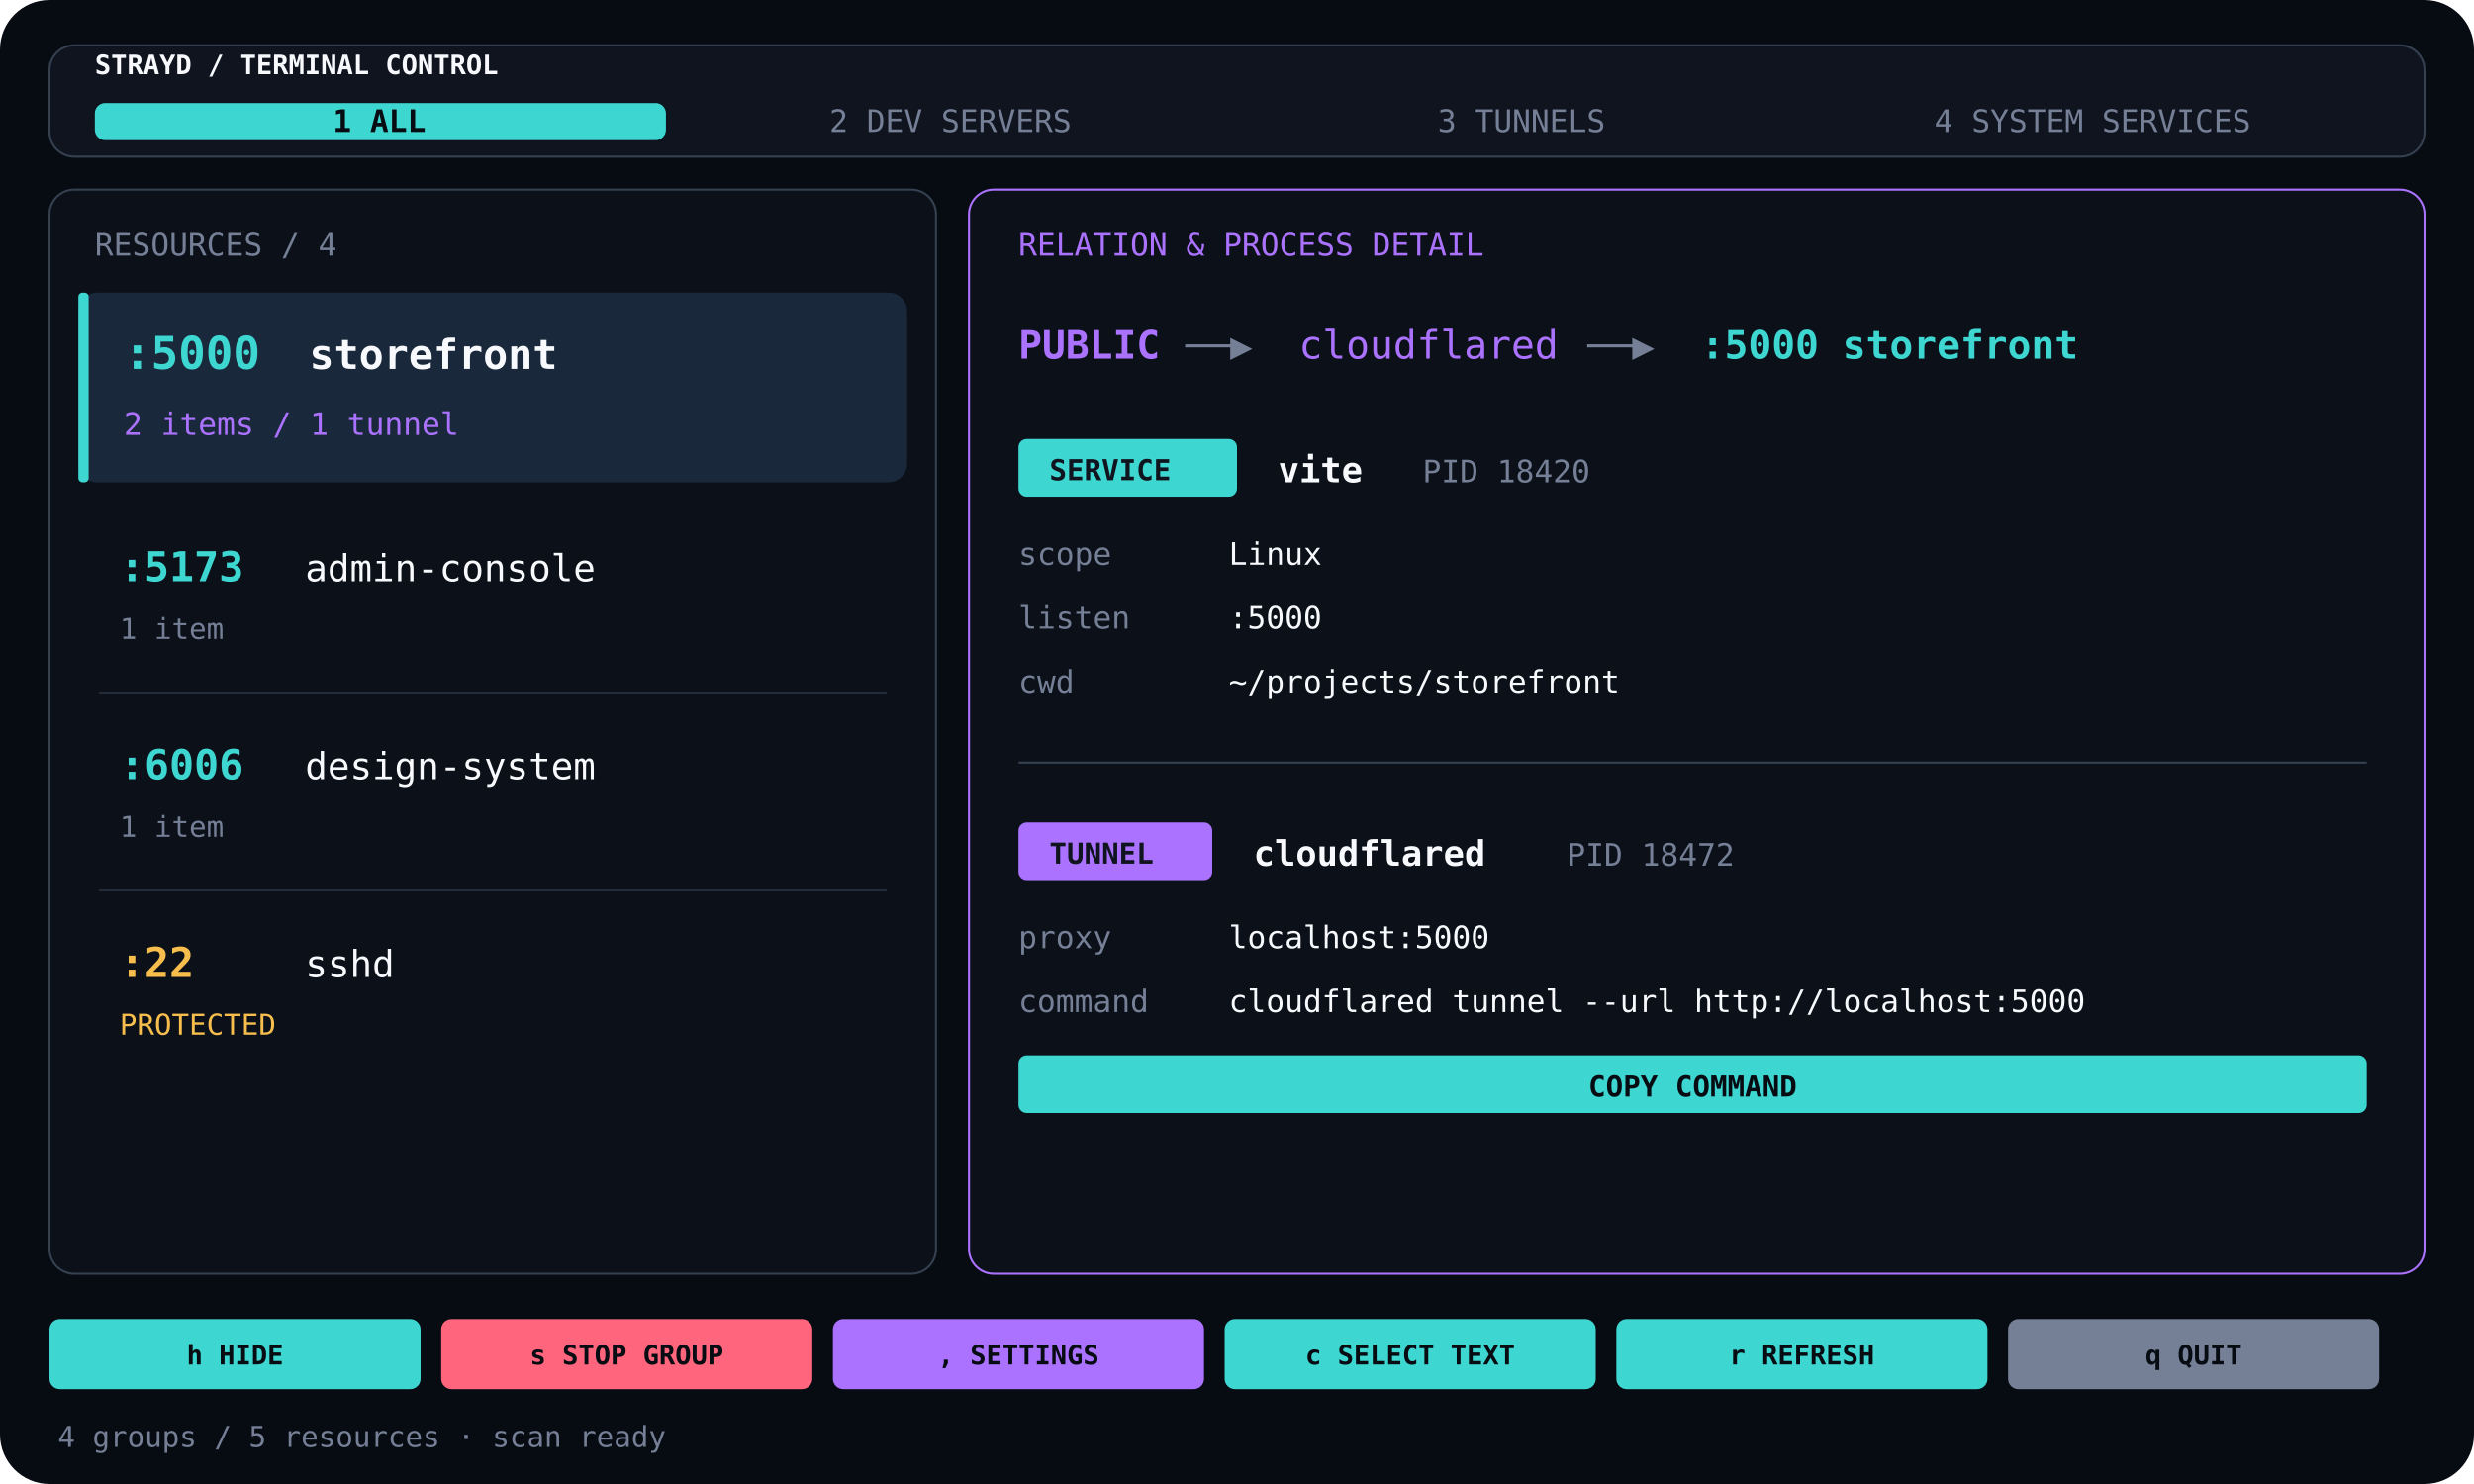
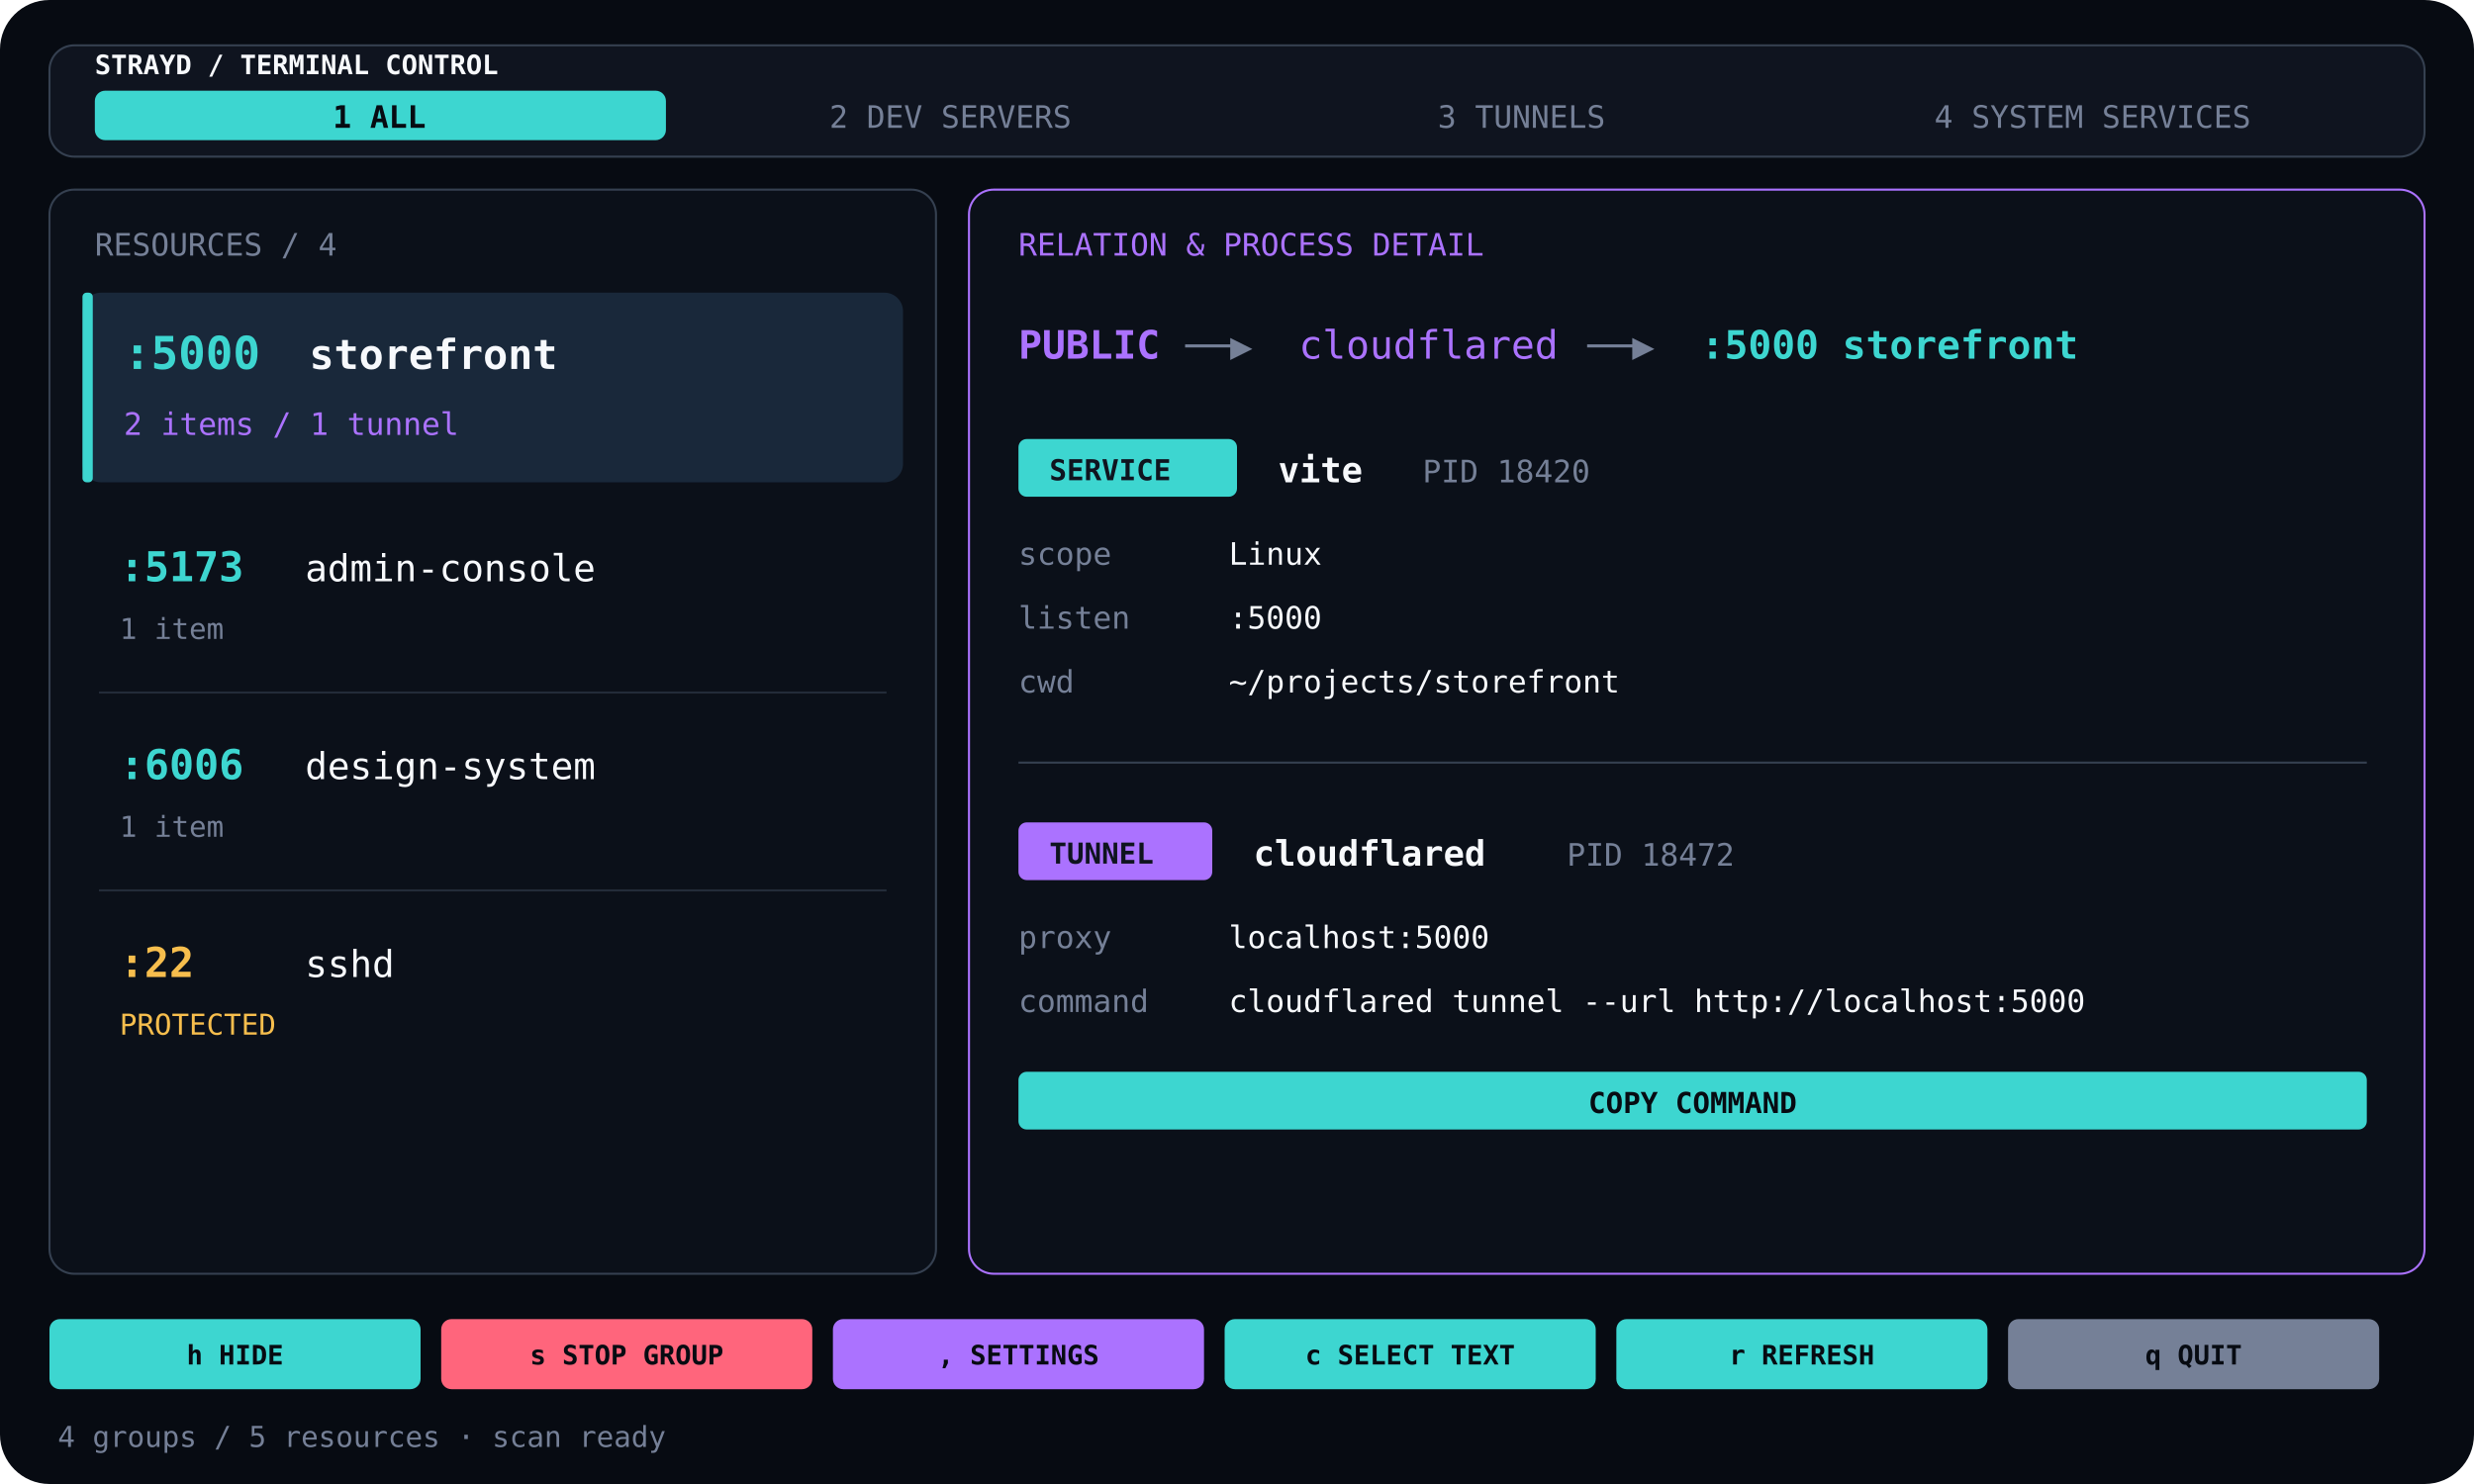
<svg xmlns="http://www.w3.org/2000/svg" width="1200" height="720" viewBox="0 0 1200 720" role="img" aria-labelledby="title desc">
  <rect width="1200" height="720" rx="24" fill="#070b12" />
  <rect x="24" y="22" width="1152" height="54" rx="12" fill="#0f141f" stroke="#354050" />
  <text x="46" y="36" fill="#f7f9fc" font-family="ui-monospace, SFMono-Regular, Menlo, Consolas, monospace" font-size="13" font-weight="700">STRAYD / TERMINAL CONTROL</text>
-   <rect x="46" y="50" width="277" height="18" rx="5" fill="#3dd6d0" />
-   <text x="184" y="64" text-anchor="middle" fill="#070b12" font-family="ui-monospace, SFMono-Regular, Menlo, Consolas, monospace" font-size="15" font-weight="700">1   ALL</text>
-   <text x="461" y="64" text-anchor="middle" fill="#758097" font-family="ui-monospace, SFMono-Regular, Menlo, Consolas, monospace" font-size="15">2   DEV SERVERS</text>
-   <text x="738" y="64" text-anchor="middle" fill="#758097" font-family="ui-monospace, SFMono-Regular, Menlo, Consolas, monospace" font-size="15">3   TUNNELS</text>
-   <text x="1015" y="64" text-anchor="middle" fill="#758097" font-family="ui-monospace, SFMono-Regular, Menlo, Consolas, monospace" font-size="15">4   SYSTEM SERVICES</text>
+   <rect x="46" y="44" width="277" height="24" rx="5" fill="#3dd6d0" />
+   <text x="184" y="62" text-anchor="middle" fill="#070b12" font-family="ui-monospace, SFMono-Regular, Menlo, Consolas, monospace" font-size="15" font-weight="700">1   ALL</text>
+   <text x="461" y="62" text-anchor="middle" fill="#758097" font-family="ui-monospace, SFMono-Regular, Menlo, Consolas, monospace" font-size="15">2   DEV SERVERS</text>
+   <text x="738" y="62" text-anchor="middle" fill="#758097" font-family="ui-monospace, SFMono-Regular, Menlo, Consolas, monospace" font-size="15">3   TUNNELS</text>
+   <text x="1015" y="62" text-anchor="middle" fill="#758097" font-family="ui-monospace, SFMono-Regular, Menlo, Consolas, monospace" font-size="15">4   SYSTEM SERVICES</text>
  <rect x="24" y="92" width="430" height="526" rx="12" fill="#0b1019" stroke="#354050" />
  <text x="46" y="124" fill="#758097" font-family="ui-monospace, SFMono-Regular, Menlo, Consolas, monospace" font-size="15">RESOURCES / 4</text>
-   <rect x="38" y="142" width="402" height="92" rx="9" fill="#19283a" />
-   <rect x="38" y="142" width="5" height="92" rx="2" fill="#3dd6d0" />
+   <rect x="40" y="142" width="398" height="92" rx="9" fill="#19283a" />
+   <rect x="40" y="142" width="5" height="92" rx="2" fill="#3dd6d0" />
  <text x="60" y="179" fill="#3dd6d0" font-family="ui-monospace, SFMono-Regular, Menlo, Consolas, monospace" font-size="22" font-weight="700">:5000</text>
  <text x="150" y="179" fill="#f7f9fc" font-family="ui-monospace, SFMono-Regular, Menlo, Consolas, monospace" font-size="20" font-weight="700">storefront</text>
  <text x="60" y="211" fill="#ab72ff" font-family="ui-monospace, SFMono-Regular, Menlo, Consolas, monospace" font-size="15">2 items / 1 tunnel</text>
  <text x="58" y="282" fill="#3dd6d0" font-family="ui-monospace, SFMono-Regular, Menlo, Consolas, monospace" font-size="20" font-weight="700">:5173</text>
  <text x="148" y="282" fill="#f7f9fc" font-family="ui-monospace, SFMono-Regular, Menlo, Consolas, monospace" font-size="18">admin-console</text>
  <text x="58" y="310" fill="#758097" font-family="ui-monospace, SFMono-Regular, Menlo, Consolas, monospace" font-size="14">1 item</text>
  <line x1="48" y1="336" x2="430" y2="336" stroke="#232c39" />
  <text x="58" y="378" fill="#3dd6d0" font-family="ui-monospace, SFMono-Regular, Menlo, Consolas, monospace" font-size="20" font-weight="700">:6006</text>
  <text x="148" y="378" fill="#f7f9fc" font-family="ui-monospace, SFMono-Regular, Menlo, Consolas, monospace" font-size="18">design-system</text>
  <text x="58" y="406" fill="#758097" font-family="ui-monospace, SFMono-Regular, Menlo, Consolas, monospace" font-size="14">1 item</text>
  <line x1="48" y1="432" x2="430" y2="432" stroke="#232c39" />
  <text x="58" y="474" fill="#f7be4d" font-family="ui-monospace, SFMono-Regular, Menlo, Consolas, monospace" font-size="20" font-weight="700">:22</text>
  <text x="148" y="474" fill="#f7f9fc" font-family="ui-monospace, SFMono-Regular, Menlo, Consolas, monospace" font-size="18">sshd</text>
  <text x="58" y="502" fill="#f7be4d" font-family="ui-monospace, SFMono-Regular, Menlo, Consolas, monospace" font-size="14">PROTECTED</text>
  <rect x="470" y="92" width="706" height="526" rx="12" fill="#0b1019" stroke="#ab72ff" />
  <text x="494" y="124" fill="#ab72ff" font-family="ui-monospace, SFMono-Regular, Menlo, Consolas, monospace" font-size="15">RELATION &amp; PROCESS DETAIL</text>
  <text x="494" y="174" fill="#ab72ff" font-family="ui-monospace, SFMono-Regular, Menlo, Consolas, monospace" font-size="19" font-weight="700">PUBLIC</text>
  <text x="575" y="174" fill="#758097" font-family="ui-monospace, SFMono-Regular, Menlo, Consolas, monospace" font-size="18">──▶</text>
  <text x="630" y="174" fill="#ab72ff" font-family="ui-monospace, SFMono-Regular, Menlo, Consolas, monospace" font-size="19">cloudflared</text>
  <text x="770" y="174" fill="#758097" font-family="ui-monospace, SFMono-Regular, Menlo, Consolas, monospace" font-size="18">──▶</text>
  <text x="825" y="174" fill="#3dd6d0" font-family="ui-monospace, SFMono-Regular, Menlo, Consolas, monospace" font-size="19" font-weight="700">:5000 storefront</text>
  <rect x="494" y="213" width="106" height="28" rx="4" fill="#3dd6d0" />
  <text x="509" y="233" fill="#0f141f" font-family="ui-monospace, SFMono-Regular, Menlo, Consolas, monospace" font-size="14" font-weight="700">SERVICE</text>
  <text x="620" y="234" fill="#f7f9fc" font-family="ui-monospace, SFMono-Regular, Menlo, Consolas, monospace" font-size="17" font-weight="700">vite</text>
  <text x="690" y="234" fill="#758097" font-family="ui-monospace, SFMono-Regular, Menlo, Consolas, monospace" font-size="15">PID 18420</text>
  <text x="494" y="274" fill="#758097" font-family="ui-monospace, SFMono-Regular, Menlo, Consolas, monospace" font-size="15">scope</text>
  <text x="596" y="274" fill="#f7f9fc" font-family="ui-monospace, SFMono-Regular, Menlo, Consolas, monospace" font-size="15">Linux</text>
  <text x="494" y="305" fill="#758097" font-family="ui-monospace, SFMono-Regular, Menlo, Consolas, monospace" font-size="15">listen</text>
  <text x="596" y="305" fill="#f7f9fc" font-family="ui-monospace, SFMono-Regular, Menlo, Consolas, monospace" font-size="15">:5000</text>
  <text x="494" y="336" fill="#758097" font-family="ui-monospace, SFMono-Regular, Menlo, Consolas, monospace" font-size="15">cwd</text>
  <text x="596" y="336" fill="#f7f9fc" font-family="ui-monospace, SFMono-Regular, Menlo, Consolas, monospace" font-size="15">~/projects/storefront</text>
  <line x1="494" y1="370" x2="1148" y2="370" stroke="#354050" />
  <rect x="494" y="399" width="94" height="28" rx="4" fill="#ab72ff" />
  <text x="509" y="419" fill="#0f141f" font-family="ui-monospace, SFMono-Regular, Menlo, Consolas, monospace" font-size="14" font-weight="700">TUNNEL</text>
  <text x="608" y="420" fill="#f7f9fc" font-family="ui-monospace, SFMono-Regular, Menlo, Consolas, monospace" font-size="17" font-weight="700">cloudflared</text>
  <text x="760" y="420" fill="#758097" font-family="ui-monospace, SFMono-Regular, Menlo, Consolas, monospace" font-size="15">PID 18472</text>
  <text x="494" y="460" fill="#758097" font-family="ui-monospace, SFMono-Regular, Menlo, Consolas, monospace" font-size="15">proxy</text>
  <text x="596" y="460" fill="#f7f9fc" font-family="ui-monospace, SFMono-Regular, Menlo, Consolas, monospace" font-size="15">localhost:5000</text>
  <text x="494" y="491" fill="#758097" font-family="ui-monospace, SFMono-Regular, Menlo, Consolas, monospace" font-size="15">command</text>
  <text x="596" y="491" fill="#f7f9fc" font-family="ui-monospace, SFMono-Regular, Menlo, Consolas, monospace" font-size="15">cloudflared tunnel --url http://localhost:5000</text>
-   <rect x="494" y="512" width="654" height="28" rx="4" fill="#3dd6d0" />
-   <text x="821" y="532" text-anchor="middle" fill="#070b12" font-family="ui-monospace, SFMono-Regular, Menlo, Consolas, monospace" font-size="14" font-weight="700">COPY COMMAND</text>
+   <rect x="494" y="520" width="654" height="28" rx="4" fill="#3dd6d0" />
+   <text x="821" y="540" text-anchor="middle" fill="#070b12" font-family="ui-monospace, SFMono-Regular, Menlo, Consolas, monospace" font-size="14" font-weight="700">COPY COMMAND</text>
  <rect x="24" y="640" width="180" height="34" rx="5" fill="#3dd6d0" />
  <text x="114" y="662" text-anchor="middle" fill="#070b12" font-family="ui-monospace, SFMono-Regular, Menlo, Consolas, monospace" font-size="13" font-weight="700">h   HIDE</text>
  <rect x="214" y="640" width="180" height="34" rx="5" fill="#ff657c" />
  <text x="304" y="662" text-anchor="middle" fill="#070b12" font-family="ui-monospace, SFMono-Regular, Menlo, Consolas, monospace" font-size="13" font-weight="700">s   STOP GROUP</text>
  <rect x="404" y="640" width="180" height="34" rx="5" fill="#ab72ff" />
  <text x="494" y="662" text-anchor="middle" fill="#070b12" font-family="ui-monospace, SFMono-Regular, Menlo, Consolas, monospace" font-size="13" font-weight="700">,   SETTINGS</text>
  <rect x="594" y="640" width="180" height="34" rx="5" fill="#3dd6d0" />
  <text x="684" y="662" text-anchor="middle" fill="#070b12" font-family="ui-monospace, SFMono-Regular, Menlo, Consolas, monospace" font-size="13" font-weight="700">c   SELECT TEXT</text>
  <rect x="784" y="640" width="180" height="34" rx="5" fill="#3dd6d0" />
  <text x="874" y="662" text-anchor="middle" fill="#070b12" font-family="ui-monospace, SFMono-Regular, Menlo, Consolas, monospace" font-size="13" font-weight="700">r   REFRESH</text>
  <rect x="974" y="640" width="180" height="34" rx="5" fill="#758097" />
  <text x="1064" y="662" text-anchor="middle" fill="#070b12" font-family="ui-monospace, SFMono-Regular, Menlo, Consolas, monospace" font-size="13" font-weight="700">q   QUIT</text>
  <text x="28" y="702" fill="#758097" font-family="ui-monospace, SFMono-Regular, Menlo, Consolas, monospace" font-size="14">4 groups / 5 resources · scan ready</text>
</svg>
